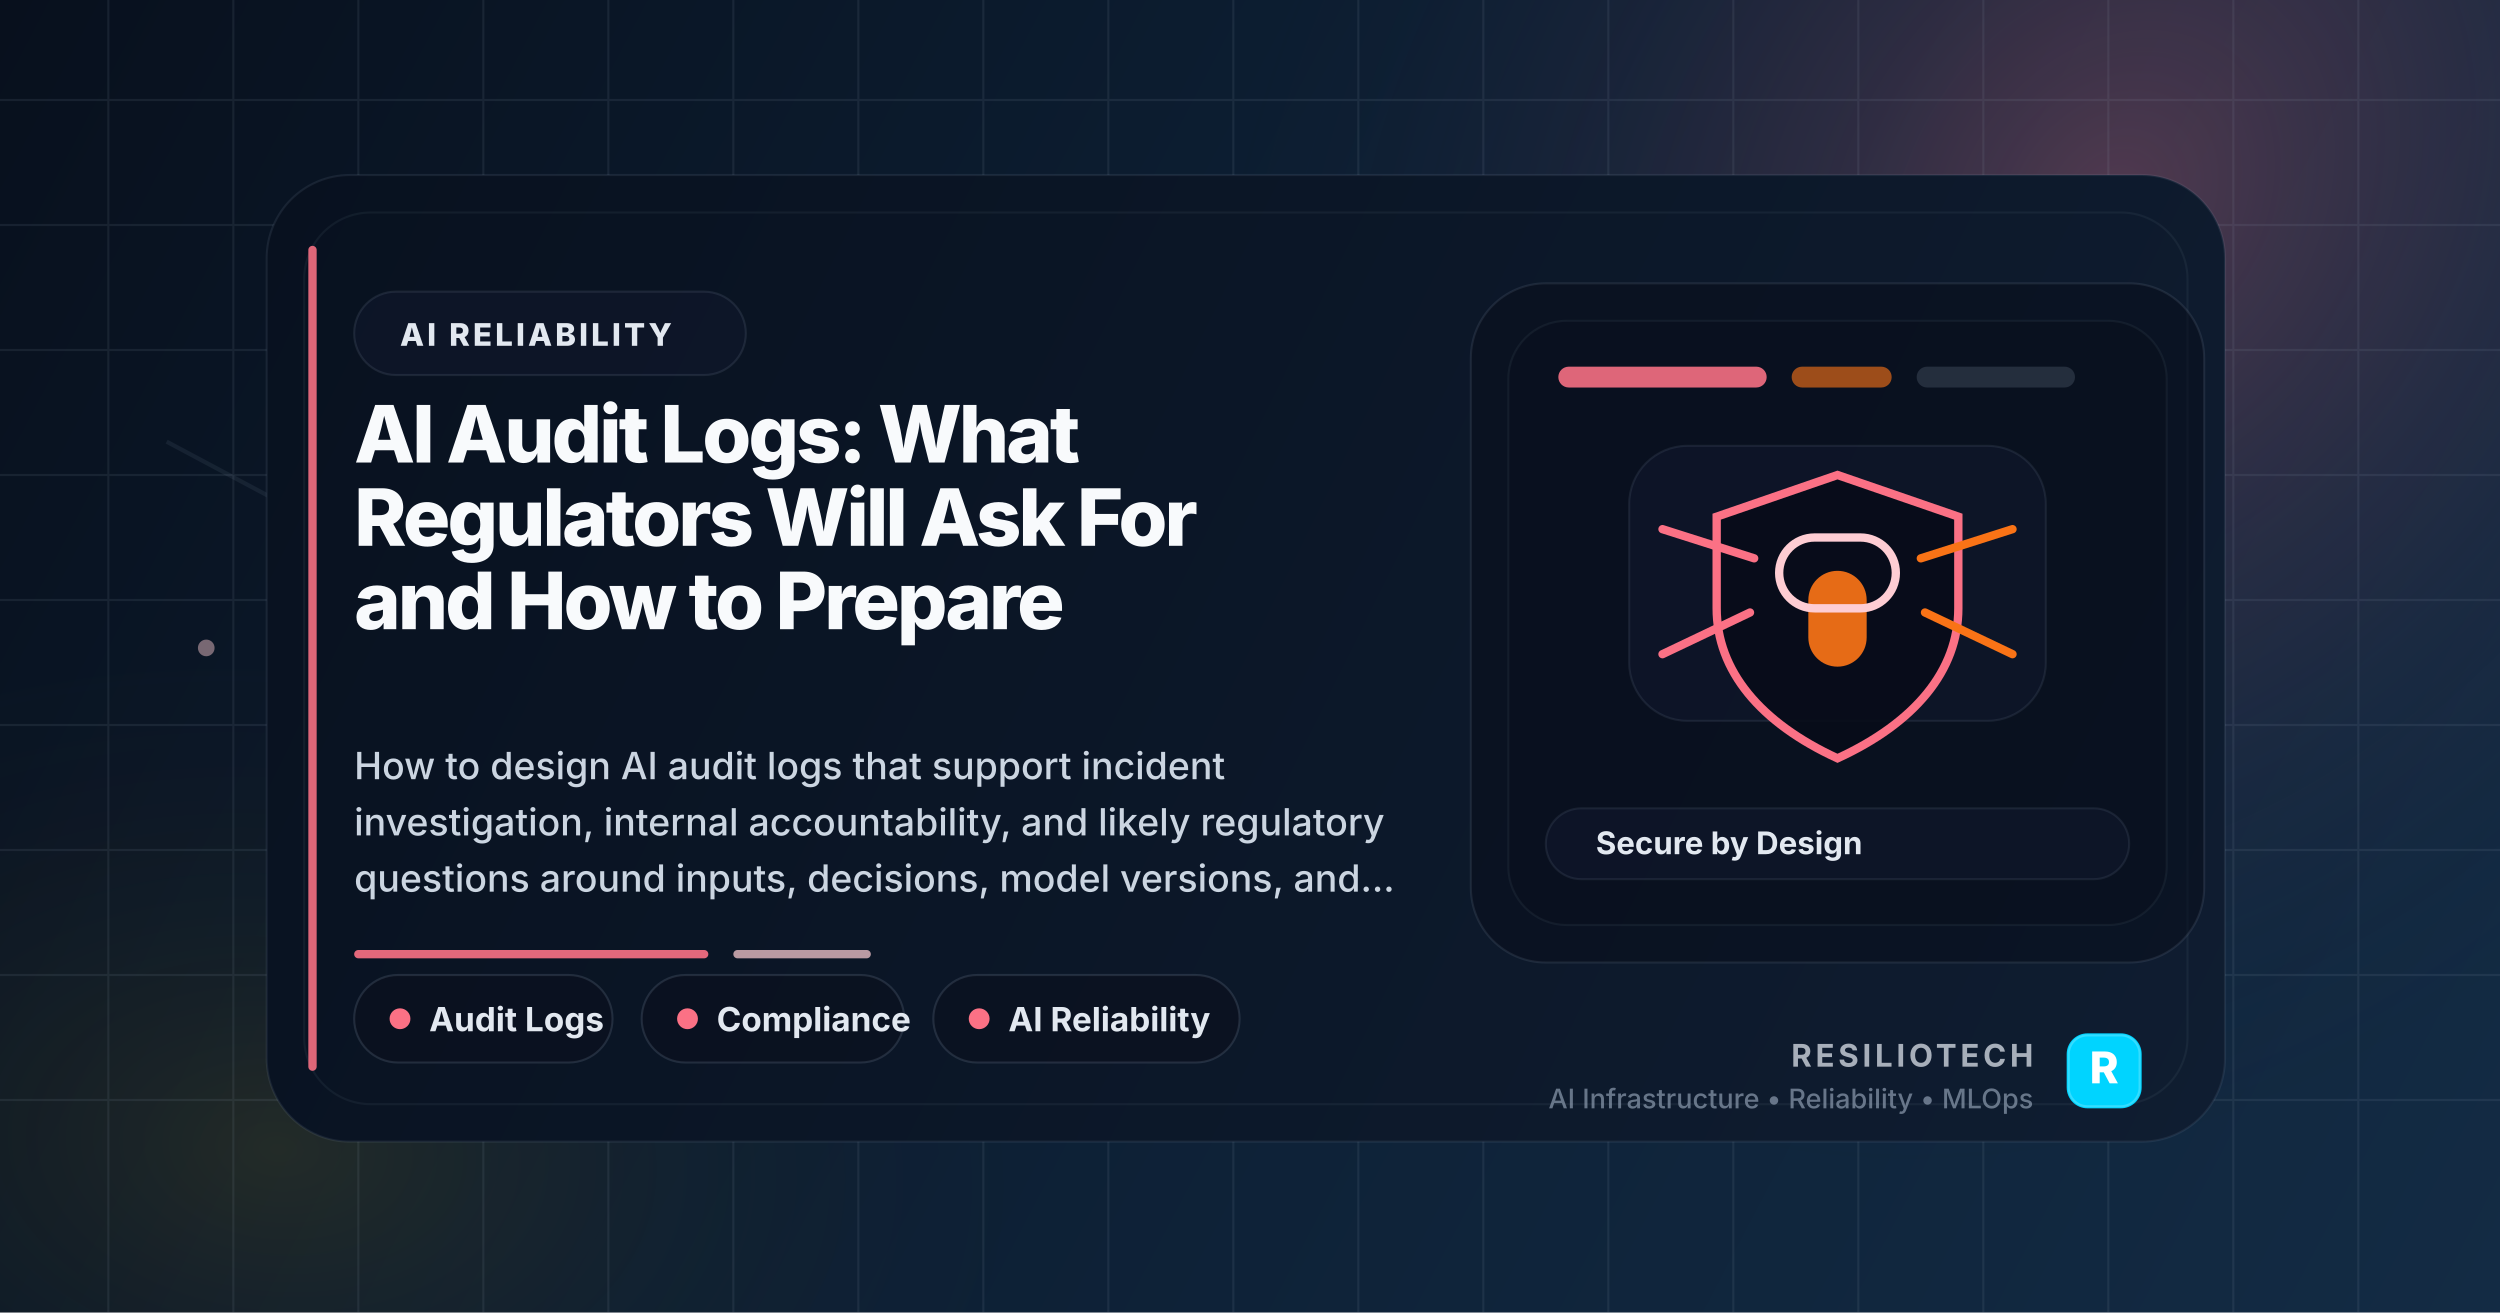
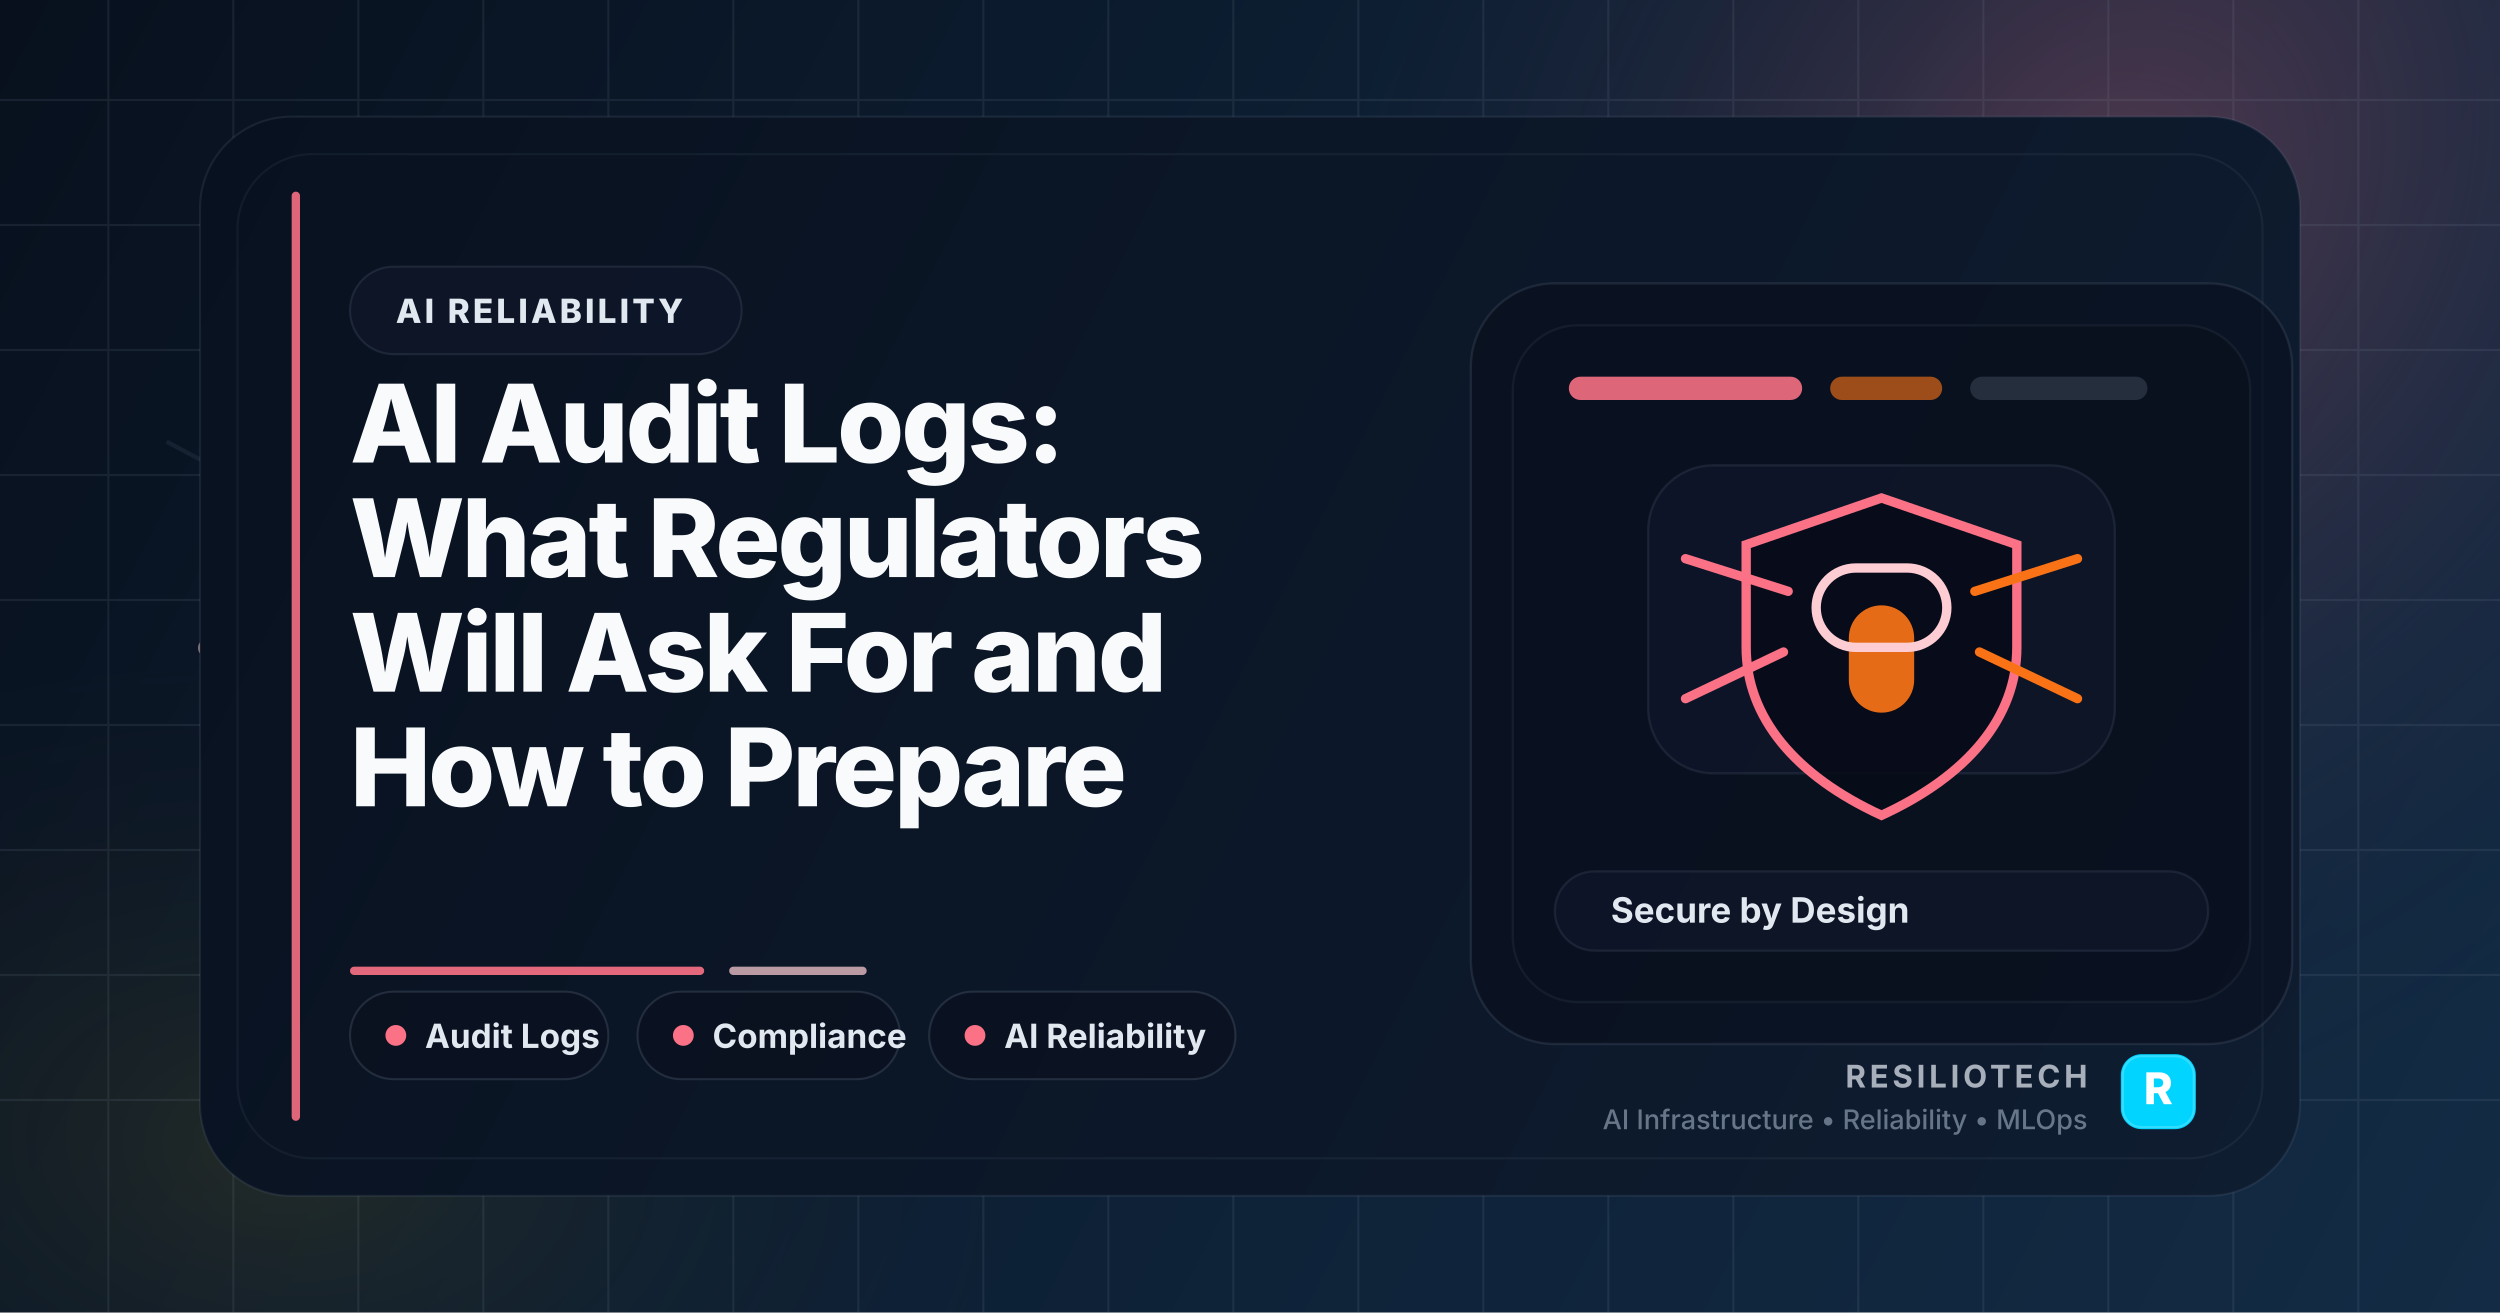
<svg xmlns="http://www.w3.org/2000/svg" width="1200" height="630" viewBox="0 0 1200 630" fill="none">
  <defs>
    <linearGradient id="bg" x1="0" y1="0" x2="1200" y2="630" gradientUnits="userSpaceOnUse">
      <stop stop-color="#08101d" />
      <stop offset="0.5" stop-color="#0d2035" />
      <stop offset="1" stop-color="#132b44" />
    </linearGradient>
-     <linearGradient id="panel" x1="128" y1="84" x2="1068" y2="548" gradientUnits="userSpaceOnUse">
+     <linearGradient id="panel" x1="96" y1="56" x2="1104" y2="574" gradientUnits="userSpaceOnUse">
      <stop stop-color="#08111f" />
      <stop offset="1" stop-color="#0f1d31" />
    </linearGradient>
    <radialGradient id="glowA" cx="0" cy="0" r="1" gradientUnits="userSpaceOnUse" gradientTransform="translate(1012 96) rotate(127) scale(512 402)">
      <stop stop-color="rgba(251, 113, 133, 0.28)" />
      <stop offset="1" stop-color="rgba(15, 23, 42, 0)" />
    </radialGradient>
    <radialGradient id="glowB" cx="0" cy="0" r="1" gradientUnits="userSpaceOnUse" gradientTransform="translate(132 552) rotate(5) scale(388 258)">
      <stop stop-color="rgba(250, 204, 21, 0.10)" />
      <stop offset="1" stop-color="rgba(15, 23, 42, 0)" />
    </radialGradient>
-     <linearGradient id="accentLine" x1="148" y1="0" x2="424" y2="0" gradientUnits="userSpaceOnUse">
+     <linearGradient id="accentLine" x1="140" y1="0" x2="416" y2="0" gradientUnits="userSpaceOnUse">
      <stop stop-color="#fb7185" />
      <stop offset="1" stop-color="#f97316" />
    </linearGradient>
  </defs>
  <rect width="1200" height="630" fill="url(#bg)" />
  <rect width="1200" height="630" fill="url(#glowA)" />
  <rect width="1200" height="630" fill="url(#glowB)" />
  <g opacity="0.11" stroke="#94a3b8" stroke-width="1">
    <path d="M0 48 H1200" />
    <path d="M0 108 H1200" />
    <path d="M0 168 H1200" />
    <path d="M0 228 H1200" />
    <path d="M0 288 H1200" />
    <path d="M0 348 H1200" />
    <path d="M0 408 H1200" />
    <path d="M0 468 H1200" />
    <path d="M0 528 H1200" />
    <path d="M52 0 V630" />
    <path d="M112 0 V630" />
    <path d="M172 0 V630" />
    <path d="M232 0 V630" />
    <path d="M292 0 V630" />
    <path d="M352 0 V630" />
    <path d="M412 0 V630" />
    <path d="M472 0 V630" />
    <path d="M532 0 V630" />
    <path d="M592 0 V630" />
    <path d="M652 0 V630" />
    <path d="M712 0 V630" />
    <path d="M772 0 V630" />
    <path d="M832 0 V630" />
    <path d="M892 0 V630" />
    <path d="M952 0 V630" />
    <path d="M1012 0 V630" />
    <path d="M1072 0 V630" />
    <path d="M1132 0 V630" />
  </g>
  <circle cx="495" cy="343" r="3" fill="#fb7185" opacity="0.57" />
  <circle cx="668" cy="335" r="4" fill="#fecdd3" opacity="0.40" />
  <circle cx="841" cy="327" r="2" fill="#f97316" opacity="0.51" />
  <circle cx="1014" cy="319" r="3" fill="#fb7185" opacity="0.34" />
  <circle cx="99" cy="311" r="4" fill="#fecdd3" opacity="0.45" />
  <circle cx="272" cy="303" r="2" fill="#f97316" opacity="0.56" />
  <circle cx="445" cy="295" r="3" fill="#fb7185" opacity="0.39" />
  <circle cx="618" cy="287" r="4" fill="#fecdd3" opacity="0.50" />
  <circle cx="791" cy="279" r="2" fill="#f97316" opacity="0.61" />
  <circle cx="964" cy="271" r="3" fill="#fb7185" opacity="0.44" />
  <path d="M239 159 L366 250 L503 221" stroke="rgba(148, 163, 184, 0.10)" stroke-width="2" fill="none" />
  <path d="M80 212 L140 244 L294 256" stroke="rgba(148, 163, 184, 0.10)" stroke-width="2" fill="none" />
  <path d="M141 265 L224 328 L305 301" stroke="rgba(148, 163, 184, 0.10)" stroke-width="2" fill="none" />
-   <rect x="128" y="84" width="940" height="464" rx="40" fill="url(#panel)" stroke="rgba(148, 163, 184, 0.12)" />
-   <rect x="146" y="102" width="904" height="428" rx="32" fill="none" stroke="rgba(148, 163, 184, 0.08)" />
-   <rect x="148" y="118" width="4" height="396" rx="2" fill="url(#accentLine)" opacity="0.88" />
-   <rect x="170" y="140" width="188" height="40" rx="20" fill="rgba(15, 23, 42, 0.72)" stroke="rgba(148, 163, 184, 0.14)" />
-   <text x="192" y="166" fill="#e2e8f0" font-size="15" font-family="Inter, Arial, sans-serif" font-weight="760" letter-spacing="1.5">AI RELIABILITY</text>
-   <text x="170" y="222" fill="#f8fafc" font-size="38" font-family="Inter, Arial, sans-serif" font-weight="820" letter-spacing="-1.4">
-     <tspan x="170" dy="0">AI Audit Logs: What</tspan>
-     <tspan x="170" dy="40">Regulators Will Ask For</tspan>
-     <tspan x="170" dy="40">and How to Prepare</tspan>
+   <rect x="96" y="56" width="1008" height="518" rx="44" fill="url(#panel)" stroke="rgba(148, 163, 184, 0.12)" />
+   <rect x="114" y="74" width="972" height="482" rx="36" fill="none" stroke="rgba(148, 163, 184, 0.08)" />
+   <rect x="140" y="92" width="4" height="446" rx="2" fill="url(#accentLine)" opacity="0.88" />
+   <rect x="168" y="128" width="188" height="42" rx="21" fill="rgba(15, 23, 42, 0.72)" stroke="rgba(148, 163, 184, 0.14)" />
+   <text x="190" y="155" fill="#e2e8f0" font-size="16" font-family="Inter, Arial, sans-serif" font-weight="760" letter-spacing="1.5">AI RELIABILITY</text>
+   <text x="168" y="222" fill="#f8fafc" font-size="52" font-family="Inter, Arial, sans-serif" font-weight="820" letter-spacing="-1.4">
+     <tspan x="168" dy="0">AI Audit Logs:</tspan>
+     <tspan x="168" dy="55">What Regulators</tspan>
+     <tspan x="168" dy="55">Will Ask For and</tspan>
+     <tspan x="168" dy="55">How to Prepare</tspan>
  </text>
-   <text x="170" y="374" fill="#cbd5e1" font-size="18" font-family="Inter, Arial, sans-serif" font-weight="520">
-     <tspan x="170" dy="0">How to design AI audit logs that support incident</tspan>
-     <tspan x="170" dy="27">investigation, internal accountability, and likely regulatory</tspan>
-     <tspan x="170" dy="27">questions around inputs, decisions, model versions, and…</tspan>
-   </text>
-   <g transform="translate(170, 0)">
-     <rect x="0" y="468" width="124" height="42" rx="21" fill="rgba(10, 17, 31, 0.70)" stroke="rgba(148, 163, 184, 0.18)" />
-     <circle cx="22" cy="489" r="5" fill="#fb7185" />
-     <text x="36" y="495" fill="#e2e8f0" font-size="16" font-family="Inter, Arial, sans-serif" font-weight="650">Audit Logs</text>
+   <g transform="translate(168, 0)">
+     <rect x="0" y="476" width="124" height="42" rx="21" fill="rgba(10, 17, 31, 0.70)" stroke="rgba(148, 163, 184, 0.18)" />
+     <circle cx="22" cy="497" r="5" fill="#fb7185" />
+     <text x="36" y="503" fill="#e2e8f0" font-size="16" font-family="Inter, Arial, sans-serif" font-weight="650">Audit Logs</text>
  </g>
-   <g transform="translate(308, 0)">
-     <rect x="0" y="468" width="126" height="42" rx="21" fill="rgba(10, 17, 31, 0.70)" stroke="rgba(148, 163, 184, 0.18)" />
-     <circle cx="22" cy="489" r="5" fill="#fb7185" />
-     <text x="36" y="495" fill="#e2e8f0" font-size="16" font-family="Inter, Arial, sans-serif" font-weight="650">Compliance</text>
+   <g transform="translate(306, 0)">
+     <rect x="0" y="476" width="126" height="42" rx="21" fill="rgba(10, 17, 31, 0.70)" stroke="rgba(148, 163, 184, 0.18)" />
+     <circle cx="22" cy="497" r="5" fill="#fb7185" />
+     <text x="36" y="503" fill="#e2e8f0" font-size="16" font-family="Inter, Arial, sans-serif" font-weight="650">Compliance</text>
  </g>
-   <g transform="translate(448, 0)">
-     <rect x="0" y="468" width="147" height="42" rx="21" fill="rgba(10, 17, 31, 0.70)" stroke="rgba(148, 163, 184, 0.18)" />
-     <circle cx="22" cy="489" r="5" fill="#fb7185" />
-     <text x="36" y="495" fill="#e2e8f0" font-size="16" font-family="Inter, Arial, sans-serif" font-weight="650">AI Reliability</text>
+   <g transform="translate(446, 0)">
+     <rect x="0" y="476" width="147" height="42" rx="21" fill="rgba(10, 17, 31, 0.70)" stroke="rgba(148, 163, 184, 0.18)" />
+     <circle cx="22" cy="497" r="5" fill="#fb7185" />
+     <text x="36" y="503" fill="#e2e8f0" font-size="16" font-family="Inter, Arial, sans-serif" font-weight="650">AI Reliability</text>
  </g>
-   <rect x="170" y="456" width="170" height="4" rx="2" fill="#fb7185" opacity="0.90" />
-   <rect x="352" y="456" width="66" height="4" rx="2" fill="#fecdd3" opacity="0.72" />
-   <rect x="706" y="136" width="352" height="326" rx="36" fill="rgba(9, 14, 26, 0.54)" stroke="rgba(148, 163, 184, 0.14)" />
-   <rect x="724" y="154" width="316" height="290" rx="28" fill="rgba(10, 17, 31, 0.76)" stroke="rgba(148, 163, 184, 0.08)" />
-   <rect x="748" y="176" width="100" height="10" rx="5" fill="#fb7185" opacity="0.88" />
-   <rect x="860" y="176" width="48" height="10" rx="5" fill="#f97316" opacity="0.62" />
-   <rect x="920" y="176" width="76" height="10" rx="5" fill="rgba(148, 163, 184, 0.20)" />
-   <rect x="742" y="388" width="280" height="34" rx="17" fill="rgba(15, 23, 42, 0.72)" stroke="rgba(148, 163, 184, 0.12)" />
-   <text x="766" y="410" fill="#e2e8f0" font-size="15" font-family="Inter, Arial, sans-serif" font-weight="680">Secure by Design</text>
-   <rect x="782" y="214" width="200" height="132" rx="28" fill="rgba(15, 23, 42, 0.72)" stroke="rgba(148, 163, 184, 0.12)" />
-   <path d="M882 228 L940 248 L940 292 C940 322 919 347 882 364 C845 347 824 322 824 292 L824 248 Z" fill="rgba(7, 12, 24, 0.88)" stroke="#fb7185" stroke-width="4" />
-   <rect x="868" y="274" width="28" height="46" rx="14" fill="#f97316" opacity="0.92" />
-   <rect x="854" y="258" width="56" height="34" rx="17" fill="none" stroke="#fecdd3" stroke-width="4" />
-   <path d="M798 254 L842 268" stroke="#fb7185" stroke-width="4" stroke-linecap="round" />
-   <path d="M798 314 L840 294" stroke="#fb7185" stroke-width="4" stroke-linecap="round" />
-   <path d="M966 254 L922 268" stroke="#f97316" stroke-width="4" stroke-linecap="round" />
-   <path d="M966 314 L924 294" stroke="#f97316" stroke-width="4" stroke-linecap="round" />
-   <text x="976" y="512" text-anchor="end" fill="rgba(226, 232, 240, 0.72)" font-size="15" font-family="Inter, Arial, sans-serif" font-weight="730" letter-spacing="1.8">RESILIOTECH</text>
-   <text x="976" y="532" text-anchor="end" fill="rgba(148, 163, 184, 0.66)" font-size="13" font-family="Inter, Arial, sans-serif" font-weight="500">AI Infrastructure • Reliability • MLOps</text>
-   <g transform="translate(992, 496)">
+   <rect x="168" y="464" width="170" height="4" rx="2" fill="#fb7185" opacity="0.90" />
+   <rect x="350" y="464" width="66" height="4" rx="2" fill="#fecdd3" opacity="0.72" />
+   <g transform="translate(706 136) scale(1.12) translate(-706 -136)">
+     <rect x="706" y="136" width="352" height="326" rx="36" fill="rgba(9, 14, 26, 0.54)" stroke="rgba(148, 163, 184, 0.14)" />
+     <rect x="724" y="154" width="316" height="290" rx="28" fill="rgba(10, 17, 31, 0.76)" stroke="rgba(148, 163, 184, 0.08)" />
+     <rect x="748" y="176" width="100" height="10" rx="5" fill="#fb7185" opacity="0.88" />
+     <rect x="860" y="176" width="48" height="10" rx="5" fill="#f97316" opacity="0.62" />
+     <rect x="920" y="176" width="76" height="10" rx="5" fill="rgba(148, 163, 184, 0.20)" />
+     <rect x="742" y="388" width="280" height="34" rx="17" fill="rgba(15, 23, 42, 0.72)" stroke="rgba(148, 163, 184, 0.12)" />
+     <text x="766" y="410" fill="#e2e8f0" font-size="15" font-family="Inter, Arial, sans-serif" font-weight="680">Secure by Design</text>
+     <rect x="782" y="214" width="200" height="132" rx="28" fill="rgba(15, 23, 42, 0.72)" stroke="rgba(148, 163, 184, 0.12)" />
+     <path d="M882 228 L940 248 L940 292 C940 322 919 347 882 364 C845 347 824 322 824 292 L824 248 Z" fill="rgba(7, 12, 24, 0.88)" stroke="#fb7185" stroke-width="4" />
+     <rect x="868" y="274" width="28" height="46" rx="14" fill="#f97316" opacity="0.92" />
+     <rect x="854" y="258" width="56" height="34" rx="17" fill="none" stroke="#fecdd3" stroke-width="4" />
+     <path d="M798 254 L842 268" stroke="#fb7185" stroke-width="4" stroke-linecap="round" />
+     <path d="M798 314 L840 294" stroke="#fb7185" stroke-width="4" stroke-linecap="round" />
+     <path d="M966 254 L922 268" stroke="#f97316" stroke-width="4" stroke-linecap="round" />
+     <path d="M966 314 L924 294" stroke="#f97316" stroke-width="4" stroke-linecap="round" />
+   </g>
+   <text x="1002" y="522" text-anchor="end" fill="rgba(226, 232, 240, 0.72)" font-size="15" font-family="Inter, Arial, sans-serif" font-weight="730" letter-spacing="1.8">RESILIOTECH</text>
+   <text x="1002" y="542" text-anchor="end" fill="rgba(148, 163, 184, 0.66)" font-size="13" font-family="Inter, Arial, sans-serif" font-weight="500">AI Infrastructure • Reliability • MLOps</text>
+   <g transform="translate(1018, 506)">
    <rect width="36" height="36" rx="10" fill="#00D4FF" />
    <rect x="1" y="1" width="34" height="34" rx="9" fill="none" stroke="rgba(255, 255, 255, 0.20)" />
    <text x="18" y="24" text-anchor="middle" fill="#ffffff" font-size="21" font-family="Inter, Arial, sans-serif" font-weight="800">R</text>
  </g>
</svg>
